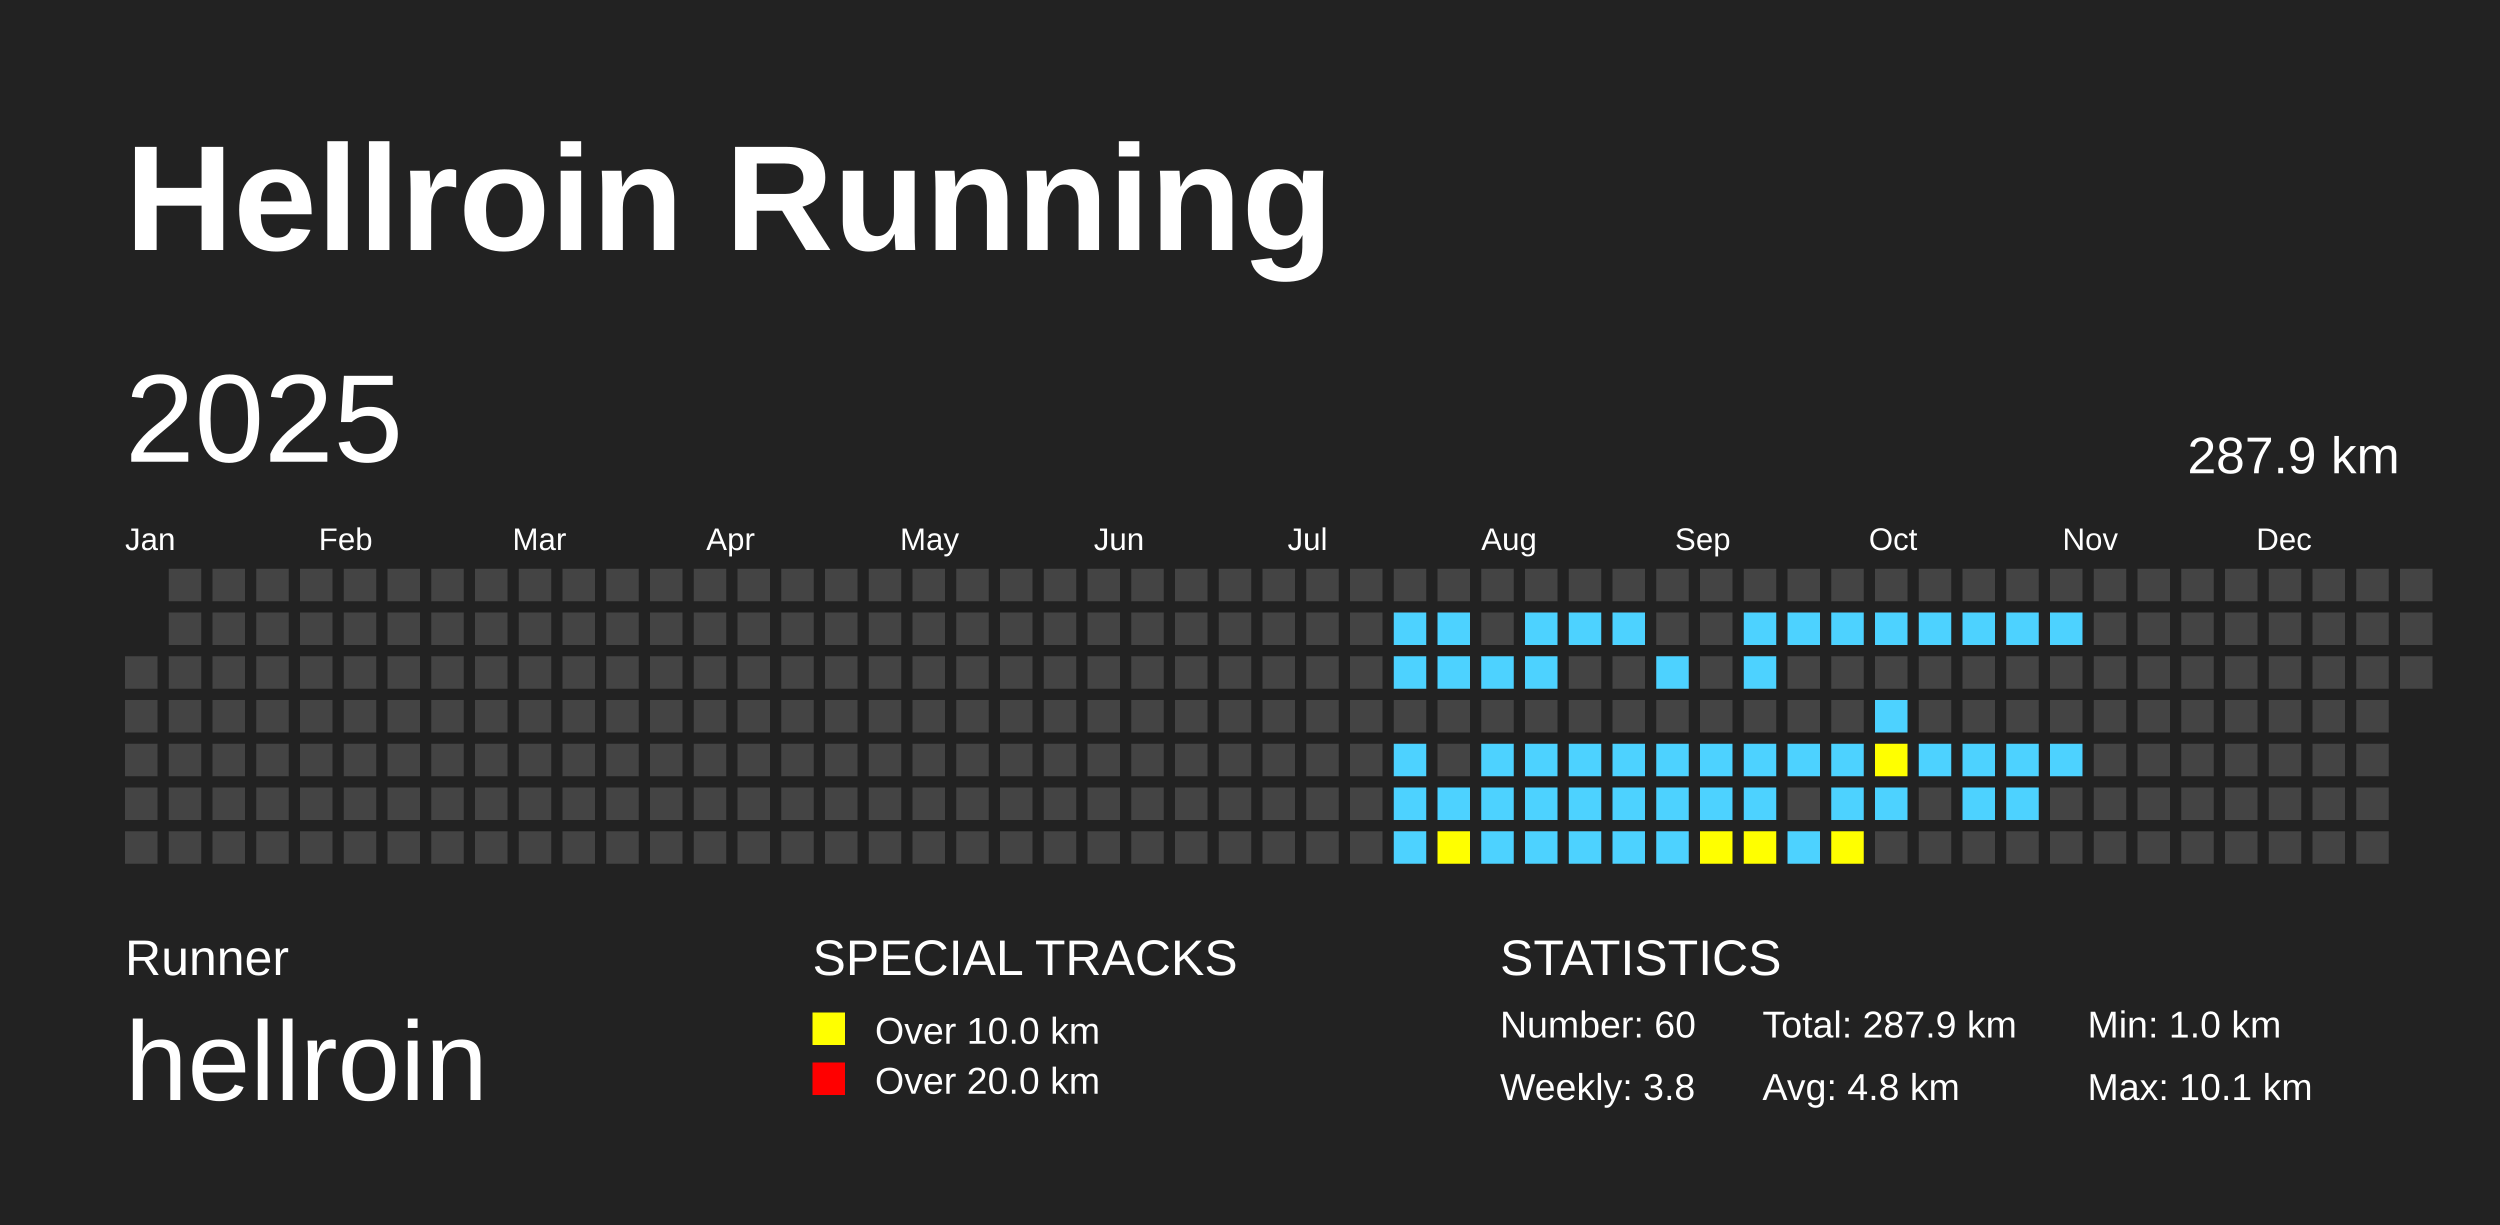
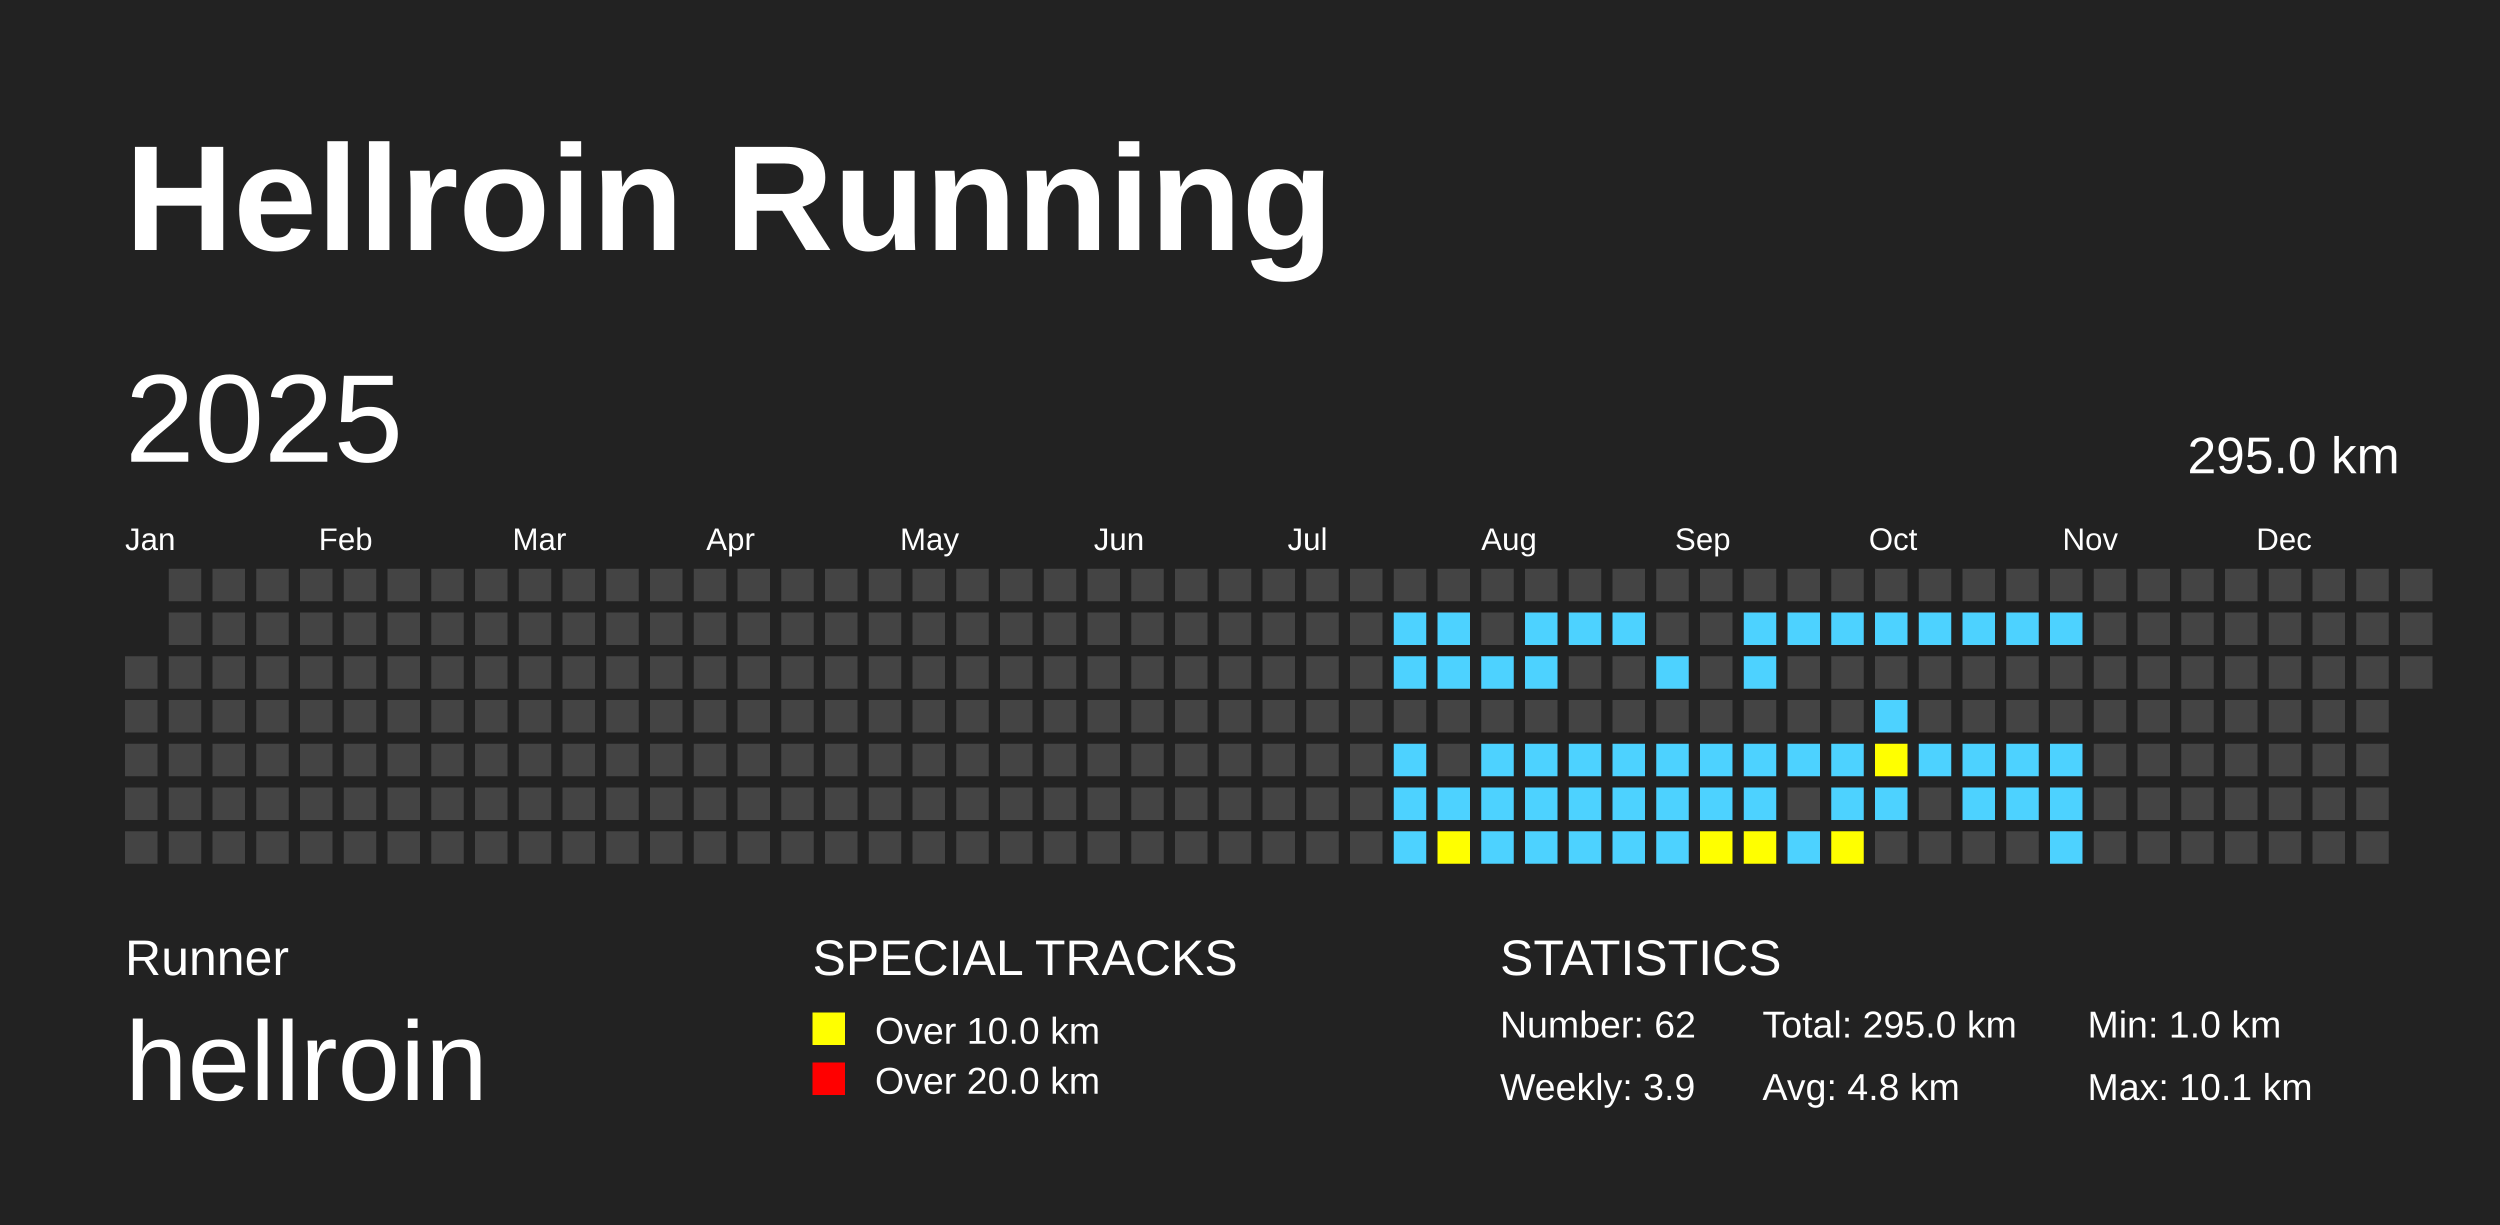
<svg xmlns="http://www.w3.org/2000/svg" baseProfile="full" height="98mm" version="1.1" viewBox="0,0,200,98" width="200mm">
  <defs />
  <rect fill="#222222" height="98" width="200" x="0" y="0" />
  <text fill="#FFFFFF" style="font-size:12px; font-family:Arial; font-weight:bold;" x="10" y="20">Hellroin Running</text>
  <text fill="#FFFFFF" style="font-size:4px; font-family:Arial" x="10" y="78">Runner</text>
  <text fill="#FFFFFF" style="font-size:9px; font-family:Arial" x="10" y="88">hellroin</text>
  <text fill="#FFFFFF" style="font-size:4px; font-family:Arial" x="65" y="78">SPECIAL TRACKS</text>
  <rect fill="yellow" height="2.6" width="2.6" x="65" y="81" />
  <text fill="#FFFFFF" style="font-size:3px; font-family:Arial" x="70" y="83.5">Over 10.0 km</text>
  <rect fill="red" height="2.6" width="2.6" x="65" y="85" />
  <text fill="#FFFFFF" style="font-size:3px; font-family:Arial" x="70" y="87.5">Over 20.0 km</text>
  <text fill="#FFFFFF" style="font-size:4px; font-family:Arial" x="120" y="78">STATISTICS</text>
-   <text fill="#FFFFFF" style="font-size:3px; font-family:Arial" x="120" y="83">Number: 60</text>
-   <text fill="#FFFFFF" style="font-size:3px; font-family:Arial" x="120" y="88">Weekly: 3.8</text>
-   <text fill="#FFFFFF" style="font-size:3px; font-family:Arial" x="141" y="83">Total: 287.9 km</text>
+   <text fill="#FFFFFF" style="font-size:3px; font-family:Arial" x="120" y="83">Number: 62</text>
+   <text fill="#FFFFFF" style="font-size:3px; font-family:Arial" x="120" y="88">Weekly: 3.9</text>
+   <text fill="#FFFFFF" style="font-size:3px; font-family:Arial" x="141" y="83">Total: 295.0 km</text>
  <text fill="#FFFFFF" style="font-size:3px; font-family:Arial" x="141" y="88">Avg: 4.8 km</text>
  <text fill="#FFFFFF" style="font-size:3px; font-family:Arial" x="167" y="83">Min: 1.0 km</text>
  <text fill="#FFFFFF" style="font-size:3px; font-family:Arial" x="167" y="88">Max: 10.1 km</text>
  <text dominant-baseline="hanging" fill="#FFFFFF" style="font-size:10.0px; font-family:Arial;" x="10" y="30">2025</text>
-   <text dominant-baseline="hanging" fill="#FFFFFF" style="font-size:4.125px; font-family:Arial;" x="175" y="35">287.9 km</text>
+   <text dominant-baseline="hanging" fill="#FFFFFF" style="font-size:4.125px; font-family:Arial;" x="175" y="35">295.0 km</text>
  <text fill="#FFFFFF" style="font-size:2.5px; font-family:Arial" x="10.0" y="44">Jan</text>
  <text fill="#FFFFFF" style="font-size:2.5px; font-family:Arial" x="25.5" y="44">Feb</text>
  <text fill="#FFFFFF" style="font-size:2.5px; font-family:Arial" x="41.0" y="44">Mar</text>
  <text fill="#FFFFFF" style="font-size:2.5px; font-family:Arial" x="56.5" y="44">Apr</text>
  <text fill="#FFFFFF" style="font-size:2.5px; font-family:Arial" x="72.0" y="44">May</text>
  <text fill="#FFFFFF" style="font-size:2.5px; font-family:Arial" x="87.5" y="44">Jun</text>
  <text fill="#FFFFFF" style="font-size:2.5px; font-family:Arial" x="103.0" y="44">Jul</text>
  <text fill="#FFFFFF" style="font-size:2.5px; font-family:Arial" x="118.5" y="44">Aug</text>
  <text fill="#FFFFFF" style="font-size:2.5px; font-family:Arial" x="134.0" y="44">Sep</text>
  <text fill="#FFFFFF" style="font-size:2.5px; font-family:Arial" x="149.5" y="44">Oct</text>
  <text fill="#FFFFFF" style="font-size:2.5px; font-family:Arial" x="165.0" y="44">Nov</text>
  <text fill="#FFFFFF" style="font-size:2.5px; font-family:Arial" x="180.5" y="44">Dec</text>
  <rect fill="#444444" height="2.6" width="2.6" x="10.0" y="52.5" />
  <rect fill="#444444" height="2.6" width="2.6" x="10.0" y="56.0" />
  <rect fill="#444444" height="2.6" width="2.6" x="10.0" y="59.5" />
  <rect fill="#444444" height="2.6" width="2.6" x="10.0" y="63.0" />
  <rect fill="#444444" height="2.6" width="2.6" x="10.0" y="66.5" />
  <rect fill="#444444" height="2.6" width="2.6" x="13.5" y="45.5" />
  <rect fill="#444444" height="2.6" width="2.6" x="13.5" y="49.0" />
  <rect fill="#444444" height="2.6" width="2.6" x="13.5" y="52.5" />
  <rect fill="#444444" height="2.6" width="2.6" x="13.5" y="56.0" />
  <rect fill="#444444" height="2.6" width="2.6" x="13.5" y="59.5" />
  <rect fill="#444444" height="2.6" width="2.6" x="13.5" y="63.0" />
  <rect fill="#444444" height="2.6" width="2.6" x="13.5" y="66.5" />
  <rect fill="#444444" height="2.6" width="2.6" x="17.0" y="45.5" />
  <rect fill="#444444" height="2.6" width="2.6" x="17.0" y="49.0" />
  <rect fill="#444444" height="2.6" width="2.6" x="17.0" y="52.5" />
  <rect fill="#444444" height="2.6" width="2.6" x="17.0" y="56.0" />
  <rect fill="#444444" height="2.6" width="2.6" x="17.0" y="59.5" />
  <rect fill="#444444" height="2.6" width="2.6" x="17.0" y="63.0" />
  <rect fill="#444444" height="2.6" width="2.6" x="17.0" y="66.5" />
  <rect fill="#444444" height="2.6" width="2.6" x="20.5" y="45.5" />
  <rect fill="#444444" height="2.6" width="2.6" x="20.5" y="49.0" />
  <rect fill="#444444" height="2.6" width="2.6" x="20.5" y="52.5" />
  <rect fill="#444444" height="2.6" width="2.6" x="20.5" y="56.0" />
  <rect fill="#444444" height="2.6" width="2.6" x="20.5" y="59.5" />
  <rect fill="#444444" height="2.6" width="2.6" x="20.5" y="63.0" />
  <rect fill="#444444" height="2.6" width="2.6" x="20.5" y="66.5" />
  <rect fill="#444444" height="2.6" width="2.6" x="24.0" y="45.5" />
  <rect fill="#444444" height="2.6" width="2.6" x="24.0" y="49.0" />
  <rect fill="#444444" height="2.6" width="2.6" x="24.0" y="52.5" />
  <rect fill="#444444" height="2.6" width="2.6" x="24.0" y="56.0" />
  <rect fill="#444444" height="2.6" width="2.6" x="24.0" y="59.5" />
  <rect fill="#444444" height="2.6" width="2.6" x="24.0" y="63.0" />
  <rect fill="#444444" height="2.6" width="2.6" x="24.0" y="66.5" />
  <rect fill="#444444" height="2.6" width="2.6" x="27.5" y="45.5" />
  <rect fill="#444444" height="2.6" width="2.6" x="27.5" y="49.0" />
  <rect fill="#444444" height="2.6" width="2.6" x="27.5" y="52.5" />
  <rect fill="#444444" height="2.6" width="2.6" x="27.5" y="56.0" />
  <rect fill="#444444" height="2.6" width="2.6" x="27.5" y="59.5" />
  <rect fill="#444444" height="2.6" width="2.6" x="27.5" y="63.0" />
  <rect fill="#444444" height="2.6" width="2.6" x="27.5" y="66.5" />
  <rect fill="#444444" height="2.6" width="2.6" x="31.0" y="45.5" />
  <rect fill="#444444" height="2.6" width="2.6" x="31.0" y="49.0" />
  <rect fill="#444444" height="2.6" width="2.6" x="31.0" y="52.5" />
  <rect fill="#444444" height="2.6" width="2.6" x="31.0" y="56.0" />
  <rect fill="#444444" height="2.6" width="2.6" x="31.0" y="59.5" />
  <rect fill="#444444" height="2.6" width="2.6" x="31.0" y="63.0" />
  <rect fill="#444444" height="2.6" width="2.6" x="31.0" y="66.5" />
  <rect fill="#444444" height="2.6" width="2.6" x="34.5" y="45.5" />
  <rect fill="#444444" height="2.6" width="2.6" x="34.5" y="49.0" />
  <rect fill="#444444" height="2.6" width="2.6" x="34.5" y="52.5" />
  <rect fill="#444444" height="2.6" width="2.6" x="34.5" y="56.0" />
  <rect fill="#444444" height="2.6" width="2.6" x="34.5" y="59.5" />
  <rect fill="#444444" height="2.6" width="2.6" x="34.5" y="63.0" />
  <rect fill="#444444" height="2.6" width="2.6" x="34.5" y="66.5" />
  <rect fill="#444444" height="2.6" width="2.6" x="38.0" y="45.5" />
  <rect fill="#444444" height="2.6" width="2.6" x="38.0" y="49.0" />
  <rect fill="#444444" height="2.6" width="2.6" x="38.0" y="52.5" />
  <rect fill="#444444" height="2.6" width="2.6" x="38.0" y="56.0" />
  <rect fill="#444444" height="2.6" width="2.6" x="38.0" y="59.5" />
  <rect fill="#444444" height="2.6" width="2.6" x="38.0" y="63.0" />
  <rect fill="#444444" height="2.6" width="2.6" x="38.0" y="66.5" />
  <rect fill="#444444" height="2.6" width="2.6" x="41.5" y="45.5" />
  <rect fill="#444444" height="2.6" width="2.6" x="41.5" y="49.0" />
  <rect fill="#444444" height="2.6" width="2.6" x="41.5" y="52.5" />
  <rect fill="#444444" height="2.6" width="2.6" x="41.5" y="56.0" />
  <rect fill="#444444" height="2.6" width="2.6" x="41.5" y="59.5" />
  <rect fill="#444444" height="2.6" width="2.6" x="41.5" y="63.0" />
  <rect fill="#444444" height="2.6" width="2.6" x="41.5" y="66.5" />
  <rect fill="#444444" height="2.6" width="2.6" x="45.0" y="45.5" />
  <rect fill="#444444" height="2.6" width="2.6" x="45.0" y="49.0" />
  <rect fill="#444444" height="2.6" width="2.6" x="45.0" y="52.5" />
  <rect fill="#444444" height="2.6" width="2.6" x="45.0" y="56.0" />
  <rect fill="#444444" height="2.6" width="2.6" x="45.0" y="59.5" />
  <rect fill="#444444" height="2.6" width="2.6" x="45.0" y="63.0" />
  <rect fill="#444444" height="2.6" width="2.6" x="45.0" y="66.5" />
  <rect fill="#444444" height="2.6" width="2.6" x="48.5" y="45.5" />
  <rect fill="#444444" height="2.6" width="2.6" x="48.5" y="49.0" />
  <rect fill="#444444" height="2.6" width="2.6" x="48.5" y="52.5" />
  <rect fill="#444444" height="2.6" width="2.6" x="48.5" y="56.0" />
  <rect fill="#444444" height="2.6" width="2.6" x="48.5" y="59.5" />
  <rect fill="#444444" height="2.6" width="2.6" x="48.5" y="63.0" />
  <rect fill="#444444" height="2.6" width="2.6" x="48.5" y="66.5" />
  <rect fill="#444444" height="2.6" width="2.6" x="52.0" y="45.5" />
  <rect fill="#444444" height="2.6" width="2.6" x="52.0" y="49.0" />
  <rect fill="#444444" height="2.6" width="2.6" x="52.0" y="52.5" />
  <rect fill="#444444" height="2.6" width="2.6" x="52.0" y="56.0" />
  <rect fill="#444444" height="2.6" width="2.6" x="52.0" y="59.5" />
  <rect fill="#444444" height="2.6" width="2.6" x="52.0" y="63.0" />
  <rect fill="#444444" height="2.6" width="2.6" x="52.0" y="66.5" />
  <rect fill="#444444" height="2.6" width="2.6" x="55.5" y="45.5" />
  <rect fill="#444444" height="2.6" width="2.6" x="55.5" y="49.0" />
  <rect fill="#444444" height="2.6" width="2.6" x="55.5" y="52.5" />
  <rect fill="#444444" height="2.6" width="2.6" x="55.5" y="56.0" />
  <rect fill="#444444" height="2.6" width="2.6" x="55.5" y="59.5" />
  <rect fill="#444444" height="2.6" width="2.6" x="55.5" y="63.0" />
  <rect fill="#444444" height="2.6" width="2.6" x="55.5" y="66.5" />
  <rect fill="#444444" height="2.6" width="2.6" x="59.0" y="45.5" />
  <rect fill="#444444" height="2.6" width="2.6" x="59.0" y="49.0" />
  <rect fill="#444444" height="2.6" width="2.6" x="59.0" y="52.5" />
  <rect fill="#444444" height="2.6" width="2.6" x="59.0" y="56.0" />
  <rect fill="#444444" height="2.6" width="2.6" x="59.0" y="59.5" />
  <rect fill="#444444" height="2.6" width="2.6" x="59.0" y="63.0" />
  <rect fill="#444444" height="2.6" width="2.6" x="59.0" y="66.5" />
  <rect fill="#444444" height="2.6" width="2.6" x="62.5" y="45.5" />
  <rect fill="#444444" height="2.6" width="2.6" x="62.5" y="49.0" />
  <rect fill="#444444" height="2.6" width="2.6" x="62.5" y="52.5" />
  <rect fill="#444444" height="2.6" width="2.6" x="62.5" y="56.0" />
  <rect fill="#444444" height="2.6" width="2.6" x="62.5" y="59.5" />
  <rect fill="#444444" height="2.6" width="2.6" x="62.5" y="63.0" />
  <rect fill="#444444" height="2.6" width="2.6" x="62.5" y="66.5" />
  <rect fill="#444444" height="2.6" width="2.6" x="66.0" y="45.5" />
  <rect fill="#444444" height="2.6" width="2.6" x="66.0" y="49.0" />
  <rect fill="#444444" height="2.6" width="2.6" x="66.0" y="52.5" />
  <rect fill="#444444" height="2.6" width="2.6" x="66.0" y="56.0" />
  <rect fill="#444444" height="2.6" width="2.6" x="66.0" y="59.5" />
  <rect fill="#444444" height="2.6" width="2.6" x="66.0" y="63.0" />
  <rect fill="#444444" height="2.6" width="2.6" x="66.0" y="66.5" />
  <rect fill="#444444" height="2.6" width="2.6" x="69.5" y="45.5" />
  <rect fill="#444444" height="2.6" width="2.6" x="69.5" y="49.0" />
  <rect fill="#444444" height="2.6" width="2.6" x="69.5" y="52.5" />
  <rect fill="#444444" height="2.6" width="2.6" x="69.5" y="56.0" />
  <rect fill="#444444" height="2.6" width="2.6" x="69.5" y="59.5" />
  <rect fill="#444444" height="2.6" width="2.6" x="69.5" y="63.0" />
  <rect fill="#444444" height="2.6" width="2.6" x="69.5" y="66.5" />
  <rect fill="#444444" height="2.6" width="2.6" x="73.0" y="45.5" />
  <rect fill="#444444" height="2.6" width="2.6" x="73.0" y="49.0" />
  <rect fill="#444444" height="2.6" width="2.6" x="73.0" y="52.5" />
  <rect fill="#444444" height="2.6" width="2.6" x="73.0" y="56.0" />
  <rect fill="#444444" height="2.6" width="2.6" x="73.0" y="59.5" />
  <rect fill="#444444" height="2.6" width="2.6" x="73.0" y="63.0" />
  <rect fill="#444444" height="2.6" width="2.6" x="73.0" y="66.5" />
  <rect fill="#444444" height="2.6" width="2.6" x="76.5" y="45.5" />
  <rect fill="#444444" height="2.6" width="2.6" x="76.5" y="49.0" />
  <rect fill="#444444" height="2.6" width="2.6" x="76.5" y="52.5" />
  <rect fill="#444444" height="2.6" width="2.6" x="76.5" y="56.0" />
  <rect fill="#444444" height="2.6" width="2.6" x="76.5" y="59.5" />
  <rect fill="#444444" height="2.6" width="2.6" x="76.5" y="63.0" />
  <rect fill="#444444" height="2.6" width="2.6" x="76.5" y="66.5" />
  <rect fill="#444444" height="2.6" width="2.6" x="80.0" y="45.5" />
  <rect fill="#444444" height="2.6" width="2.6" x="80.0" y="49.0" />
  <rect fill="#444444" height="2.6" width="2.6" x="80.0" y="52.5" />
  <rect fill="#444444" height="2.6" width="2.6" x="80.0" y="56.0" />
  <rect fill="#444444" height="2.6" width="2.6" x="80.0" y="59.5" />
  <rect fill="#444444" height="2.6" width="2.6" x="80.0" y="63.0" />
  <rect fill="#444444" height="2.6" width="2.6" x="80.0" y="66.5" />
  <rect fill="#444444" height="2.6" width="2.6" x="83.5" y="45.5" />
  <rect fill="#444444" height="2.6" width="2.6" x="83.5" y="49.0" />
  <rect fill="#444444" height="2.6" width="2.6" x="83.5" y="52.5" />
  <rect fill="#444444" height="2.6" width="2.6" x="83.5" y="56.0" />
  <rect fill="#444444" height="2.6" width="2.6" x="83.5" y="59.5" />
  <rect fill="#444444" height="2.6" width="2.6" x="83.5" y="63.0" />
  <rect fill="#444444" height="2.6" width="2.6" x="83.5" y="66.5" />
  <rect fill="#444444" height="2.6" width="2.6" x="87.0" y="45.5" />
  <rect fill="#444444" height="2.6" width="2.6" x="87.0" y="49.0" />
  <rect fill="#444444" height="2.6" width="2.6" x="87.0" y="52.5" />
  <rect fill="#444444" height="2.6" width="2.6" x="87.0" y="56.0" />
  <rect fill="#444444" height="2.6" width="2.6" x="87.0" y="59.5" />
  <rect fill="#444444" height="2.6" width="2.6" x="87.0" y="63.0" />
  <rect fill="#444444" height="2.6" width="2.6" x="87.0" y="66.5" />
  <rect fill="#444444" height="2.6" width="2.6" x="90.5" y="45.5" />
  <rect fill="#444444" height="2.6" width="2.6" x="90.5" y="49.0" />
  <rect fill="#444444" height="2.6" width="2.6" x="90.5" y="52.5" />
  <rect fill="#444444" height="2.6" width="2.6" x="90.5" y="56.0" />
  <rect fill="#444444" height="2.6" width="2.6" x="90.5" y="59.5" />
  <rect fill="#444444" height="2.6" width="2.6" x="90.5" y="63.0" />
  <rect fill="#444444" height="2.6" width="2.6" x="90.5" y="66.5" />
  <rect fill="#444444" height="2.6" width="2.6" x="94.0" y="45.5" />
  <rect fill="#444444" height="2.6" width="2.6" x="94.0" y="49.0" />
  <rect fill="#444444" height="2.6" width="2.6" x="94.0" y="52.5" />
  <rect fill="#444444" height="2.6" width="2.6" x="94.0" y="56.0" />
  <rect fill="#444444" height="2.6" width="2.6" x="94.0" y="59.5" />
  <rect fill="#444444" height="2.6" width="2.6" x="94.0" y="63.0" />
  <rect fill="#444444" height="2.6" width="2.6" x="94.0" y="66.5" />
  <rect fill="#444444" height="2.6" width="2.6" x="97.5" y="45.5" />
  <rect fill="#444444" height="2.6" width="2.6" x="97.5" y="49.0" />
  <rect fill="#444444" height="2.6" width="2.6" x="97.5" y="52.5" />
  <rect fill="#444444" height="2.6" width="2.6" x="97.5" y="56.0" />
  <rect fill="#444444" height="2.6" width="2.6" x="97.5" y="59.5" />
  <rect fill="#444444" height="2.6" width="2.6" x="97.5" y="63.0" />
  <rect fill="#444444" height="2.6" width="2.6" x="97.5" y="66.5" />
  <rect fill="#444444" height="2.6" width="2.6" x="101.0" y="45.5" />
  <rect fill="#444444" height="2.6" width="2.6" x="101.0" y="49.0" />
  <rect fill="#444444" height="2.6" width="2.6" x="101.0" y="52.5" />
  <rect fill="#444444" height="2.6" width="2.6" x="101.0" y="56.0" />
  <rect fill="#444444" height="2.6" width="2.6" x="101.0" y="59.5" />
  <rect fill="#444444" height="2.6" width="2.6" x="101.0" y="63.0" />
  <rect fill="#444444" height="2.6" width="2.6" x="101.0" y="66.5" />
  <rect fill="#444444" height="2.6" width="2.6" x="104.5" y="45.5" />
  <rect fill="#444444" height="2.6" width="2.6" x="104.5" y="49.0" />
  <rect fill="#444444" height="2.6" width="2.6" x="104.5" y="52.5" />
  <rect fill="#444444" height="2.6" width="2.6" x="104.5" y="56.0" />
  <rect fill="#444444" height="2.6" width="2.6" x="104.5" y="59.5" />
  <rect fill="#444444" height="2.6" width="2.6" x="104.5" y="63.0" />
  <rect fill="#444444" height="2.6" width="2.6" x="104.5" y="66.5" />
  <rect fill="#444444" height="2.6" width="2.6" x="108.0" y="45.5" />
  <rect fill="#444444" height="2.6" width="2.6" x="108.0" y="49.0" />
  <rect fill="#444444" height="2.6" width="2.6" x="108.0" y="52.5" />
  <rect fill="#444444" height="2.6" width="2.6" x="108.0" y="56.0" />
  <rect fill="#444444" height="2.6" width="2.6" x="108.0" y="59.5" />
  <rect fill="#444444" height="2.6" width="2.6" x="108.0" y="63.0" />
  <rect fill="#444444" height="2.6" width="2.6" x="108.0" y="66.5" />
  <rect fill="#444444" height="2.6" width="2.6" x="111.5" y="45.5" />
  <rect fill="#4DD2FF" height="2.6" width="2.6" x="111.5" y="49.0" />
  <rect fill="#4DD2FF" height="2.6" width="2.6" x="111.5" y="52.5" />
  <rect fill="#444444" height="2.6" width="2.6" x="111.5" y="56.0" />
  <rect fill="#4DD2FF" height="2.6" width="2.6" x="111.5" y="59.5" />
  <rect fill="#4DD2FF" height="2.6" width="2.6" x="111.5" y="63.0" />
  <rect fill="#4DD2FF" height="2.6" width="2.6" x="111.5" y="66.5" />
  <rect fill="#444444" height="2.6" width="2.6" x="115.0" y="45.5" />
  <rect fill="#4DD2FF" height="2.6" width="2.6" x="115.0" y="49.0" />
  <rect fill="#4DD2FF" height="2.6" width="2.6" x="115.0" y="52.5" />
  <rect fill="#444444" height="2.6" width="2.6" x="115.0" y="56.0" />
  <rect fill="#444444" height="2.6" width="2.6" x="115.0" y="59.5" />
  <rect fill="#4DD2FF" height="2.6" width="2.6" x="115.0" y="63.0" />
  <rect fill="yellow" height="2.6" width="2.6" x="115.0" y="66.5" />
  <rect fill="#444444" height="2.6" width="2.6" x="118.5" y="45.5" />
  <rect fill="#444444" height="2.6" width="2.6" x="118.5" y="49.0" />
  <rect fill="#4DD2FF" height="2.6" width="2.6" x="118.5" y="52.5" />
  <rect fill="#444444" height="2.6" width="2.6" x="118.5" y="56.0" />
  <rect fill="#4DD2FF" height="2.6" width="2.6" x="118.5" y="59.5" />
  <rect fill="#4DD2FF" height="2.6" width="2.6" x="118.5" y="63.0" />
  <rect fill="#4DD2FF" height="2.6" width="2.6" x="118.5" y="66.5" />
  <rect fill="#444444" height="2.6" width="2.6" x="122.0" y="45.5" />
  <rect fill="#4DD2FF" height="2.6" width="2.6" x="122.0" y="49.0" />
  <rect fill="#4DD2FF" height="2.6" width="2.6" x="122.0" y="52.5" />
  <rect fill="#444444" height="2.6" width="2.6" x="122.0" y="56.0" />
  <rect fill="#4DD2FF" height="2.6" width="2.6" x="122.0" y="59.5" />
  <rect fill="#4DD2FF" height="2.6" width="2.6" x="122.0" y="63.0" />
  <rect fill="#4DD2FF" height="2.6" width="2.6" x="122.0" y="66.5" />
  <rect fill="#444444" height="2.6" width="2.6" x="125.5" y="45.5" />
  <rect fill="#4DD2FF" height="2.6" width="2.6" x="125.5" y="49.0" />
  <rect fill="#444444" height="2.6" width="2.6" x="125.5" y="52.5" />
  <rect fill="#444444" height="2.6" width="2.6" x="125.5" y="56.0" />
  <rect fill="#4DD2FF" height="2.6" width="2.6" x="125.5" y="59.5" />
  <rect fill="#4DD2FF" height="2.6" width="2.6" x="125.5" y="63.0" />
  <rect fill="#4DD2FF" height="2.6" width="2.6" x="125.5" y="66.5" />
  <rect fill="#444444" height="2.6" width="2.6" x="129.0" y="45.5" />
  <rect fill="#4DD2FF" height="2.6" width="2.6" x="129.0" y="49.0" />
  <rect fill="#444444" height="2.6" width="2.6" x="129.0" y="52.5" />
  <rect fill="#444444" height="2.6" width="2.6" x="129.0" y="56.0" />
  <rect fill="#4DD2FF" height="2.6" width="2.6" x="129.0" y="59.5" />
  <rect fill="#4DD2FF" height="2.6" width="2.6" x="129.0" y="63.0" />
  <rect fill="#4DD2FF" height="2.6" width="2.6" x="129.0" y="66.5" />
  <rect fill="#444444" height="2.6" width="2.6" x="132.5" y="45.5" />
  <rect fill="#444444" height="2.6" width="2.6" x="132.5" y="49.0" />
  <rect fill="#4DD2FF" height="2.6" width="2.6" x="132.5" y="52.5" />
  <rect fill="#444444" height="2.6" width="2.6" x="132.5" y="56.0" />
  <rect fill="#4DD2FF" height="2.6" width="2.6" x="132.5" y="59.5" />
  <rect fill="#4DD2FF" height="2.6" width="2.6" x="132.5" y="63.0" />
  <rect fill="#4DD2FF" height="2.6" width="2.6" x="132.5" y="66.5" />
  <rect fill="#444444" height="2.6" width="2.6" x="136.0" y="45.5" />
  <rect fill="#444444" height="2.6" width="2.6" x="136.0" y="49.0" />
  <rect fill="#444444" height="2.6" width="2.6" x="136.0" y="52.5" />
  <rect fill="#444444" height="2.6" width="2.6" x="136.0" y="56.0" />
  <rect fill="#4DD2FF" height="2.6" width="2.6" x="136.0" y="59.5" />
  <rect fill="#4DD2FF" height="2.6" width="2.6" x="136.0" y="63.0" />
  <rect fill="yellow" height="2.6" width="2.6" x="136.0" y="66.5" />
  <rect fill="#444444" height="2.6" width="2.6" x="139.5" y="45.5" />
  <rect fill="#4DD2FF" height="2.6" width="2.6" x="139.5" y="49.0" />
  <rect fill="#4DD2FF" height="2.6" width="2.6" x="139.5" y="52.5" />
  <rect fill="#444444" height="2.6" width="2.6" x="139.5" y="56.0" />
  <rect fill="#4DD2FF" height="2.6" width="2.6" x="139.5" y="59.5" />
  <rect fill="#4DD2FF" height="2.6" width="2.6" x="139.5" y="63.0" />
  <rect fill="yellow" height="2.6" width="2.6" x="139.5" y="66.5" />
  <rect fill="#444444" height="2.6" width="2.6" x="143.0" y="45.5" />
  <rect fill="#4DD2FF" height="2.6" width="2.6" x="143.0" y="49.0" />
  <rect fill="#444444" height="2.6" width="2.6" x="143.0" y="52.5" />
  <rect fill="#444444" height="2.6" width="2.6" x="143.0" y="56.0" />
  <rect fill="#4DD2FF" height="2.6" width="2.6" x="143.0" y="59.5" />
  <rect fill="#444444" height="2.6" width="2.6" x="143.0" y="63.0" />
  <rect fill="#4DD2FF" height="2.6" width="2.6" x="143.0" y="66.5" />
  <rect fill="#444444" height="2.6" width="2.6" x="146.5" y="45.5" />
  <rect fill="#4DD2FF" height="2.6" width="2.6" x="146.5" y="49.0" />
  <rect fill="#444444" height="2.6" width="2.6" x="146.5" y="52.5" />
  <rect fill="#444444" height="2.6" width="2.6" x="146.5" y="56.0" />
  <rect fill="#4DD2FF" height="2.6" width="2.6" x="146.5" y="59.5" />
  <rect fill="#4DD2FF" height="2.6" width="2.6" x="146.5" y="63.0" />
  <rect fill="yellow" height="2.6" width="2.6" x="146.5" y="66.5" />
  <rect fill="#444444" height="2.6" width="2.6" x="150.0" y="45.5" />
  <rect fill="#4DD2FF" height="2.6" width="2.6" x="150.0" y="49.0" />
  <rect fill="#444444" height="2.6" width="2.6" x="150.0" y="52.5" />
  <rect fill="#4DD2FF" height="2.6" width="2.6" x="150.0" y="56.0" />
  <rect fill="yellow" height="2.6" width="2.6" x="150.0" y="59.5" />
  <rect fill="#4DD2FF" height="2.6" width="2.6" x="150.0" y="63.0" />
  <rect fill="#444444" height="2.6" width="2.6" x="150.0" y="66.5" />
  <rect fill="#444444" height="2.6" width="2.6" x="153.5" y="45.5" />
  <rect fill="#4DD2FF" height="2.6" width="2.6" x="153.5" y="49.0" />
  <rect fill="#444444" height="2.6" width="2.6" x="153.5" y="52.5" />
  <rect fill="#444444" height="2.6" width="2.6" x="153.5" y="56.0" />
  <rect fill="#4DD2FF" height="2.6" width="2.6" x="153.5" y="59.5" />
  <rect fill="#444444" height="2.6" width="2.6" x="153.5" y="63.0" />
  <rect fill="#444444" height="2.6" width="2.6" x="153.5" y="66.5" />
  <rect fill="#444444" height="2.6" width="2.6" x="157.0" y="45.5" />
  <rect fill="#4DD2FF" height="2.6" width="2.6" x="157.0" y="49.0" />
  <rect fill="#444444" height="2.6" width="2.6" x="157.0" y="52.5" />
  <rect fill="#444444" height="2.6" width="2.6" x="157.0" y="56.0" />
  <rect fill="#4DD2FF" height="2.6" width="2.6" x="157.0" y="59.5" />
  <rect fill="#4DD2FF" height="2.6" width="2.6" x="157.0" y="63.0" />
  <rect fill="#444444" height="2.6" width="2.6" x="157.0" y="66.5" />
  <rect fill="#444444" height="2.6" width="2.6" x="160.5" y="45.5" />
  <rect fill="#4DD2FF" height="2.6" width="2.6" x="160.5" y="49.0" />
  <rect fill="#444444" height="2.6" width="2.6" x="160.5" y="52.5" />
  <rect fill="#444444" height="2.6" width="2.6" x="160.5" y="56.0" />
  <rect fill="#4DD2FF" height="2.6" width="2.6" x="160.5" y="59.5" />
  <rect fill="#4DD2FF" height="2.6" width="2.6" x="160.5" y="63.0" />
  <rect fill="#444444" height="2.6" width="2.6" x="160.5" y="66.5" />
  <rect fill="#444444" height="2.6" width="2.6" x="164.0" y="45.5" />
  <rect fill="#4DD2FF" height="2.6" width="2.6" x="164.0" y="49.0" />
  <rect fill="#444444" height="2.6" width="2.6" x="164.0" y="52.5" />
  <rect fill="#444444" height="2.6" width="2.6" x="164.0" y="56.0" />
  <rect fill="#4DD2FF" height="2.6" width="2.6" x="164.0" y="59.5" />
-   <rect fill="#444444" height="2.6" width="2.6" x="164.0" y="63.0" />
-   <rect fill="#444444" height="2.6" width="2.6" x="164.0" y="66.5" />
+   <rect fill="#4DD2FF" height="2.6" width="2.6" x="164.0" y="63.0" />
+   <rect fill="#4DD2FF" height="2.6" width="2.6" x="164.0" y="66.5" />
  <rect fill="#444444" height="2.6" width="2.6" x="167.5" y="45.5" />
  <rect fill="#444444" height="2.6" width="2.6" x="167.5" y="49.0" />
  <rect fill="#444444" height="2.6" width="2.6" x="167.5" y="52.5" />
  <rect fill="#444444" height="2.6" width="2.6" x="167.5" y="56.0" />
  <rect fill="#444444" height="2.6" width="2.6" x="167.5" y="59.5" />
  <rect fill="#444444" height="2.6" width="2.6" x="167.5" y="63.0" />
  <rect fill="#444444" height="2.6" width="2.6" x="167.5" y="66.5" />
  <rect fill="#444444" height="2.6" width="2.6" x="171.0" y="45.5" />
  <rect fill="#444444" height="2.6" width="2.6" x="171.0" y="49.0" />
  <rect fill="#444444" height="2.6" width="2.6" x="171.0" y="52.5" />
  <rect fill="#444444" height="2.6" width="2.6" x="171.0" y="56.0" />
  <rect fill="#444444" height="2.6" width="2.6" x="171.0" y="59.5" />
  <rect fill="#444444" height="2.6" width="2.6" x="171.0" y="63.0" />
  <rect fill="#444444" height="2.6" width="2.6" x="171.0" y="66.5" />
  <rect fill="#444444" height="2.6" width="2.6" x="174.5" y="45.5" />
  <rect fill="#444444" height="2.6" width="2.6" x="174.5" y="49.0" />
  <rect fill="#444444" height="2.6" width="2.6" x="174.5" y="52.5" />
  <rect fill="#444444" height="2.6" width="2.6" x="174.5" y="56.0" />
  <rect fill="#444444" height="2.6" width="2.6" x="174.5" y="59.5" />
  <rect fill="#444444" height="2.6" width="2.6" x="174.5" y="63.0" />
  <rect fill="#444444" height="2.6" width="2.6" x="174.5" y="66.5" />
  <rect fill="#444444" height="2.6" width="2.6" x="178.0" y="45.5" />
  <rect fill="#444444" height="2.6" width="2.6" x="178.0" y="49.0" />
  <rect fill="#444444" height="2.6" width="2.6" x="178.0" y="52.5" />
  <rect fill="#444444" height="2.6" width="2.6" x="178.0" y="56.0" />
  <rect fill="#444444" height="2.6" width="2.6" x="178.0" y="59.5" />
  <rect fill="#444444" height="2.6" width="2.6" x="178.0" y="63.0" />
  <rect fill="#444444" height="2.6" width="2.6" x="178.0" y="66.5" />
  <rect fill="#444444" height="2.6" width="2.6" x="181.5" y="45.5" />
  <rect fill="#444444" height="2.6" width="2.6" x="181.5" y="49.0" />
  <rect fill="#444444" height="2.6" width="2.6" x="181.5" y="52.5" />
  <rect fill="#444444" height="2.6" width="2.6" x="181.5" y="56.0" />
  <rect fill="#444444" height="2.6" width="2.6" x="181.5" y="59.5" />
  <rect fill="#444444" height="2.6" width="2.6" x="181.5" y="63.0" />
  <rect fill="#444444" height="2.6" width="2.6" x="181.5" y="66.5" />
  <rect fill="#444444" height="2.6" width="2.6" x="185.0" y="45.5" />
  <rect fill="#444444" height="2.6" width="2.6" x="185.0" y="49.0" />
  <rect fill="#444444" height="2.6" width="2.6" x="185.0" y="52.5" />
  <rect fill="#444444" height="2.6" width="2.6" x="185.0" y="56.0" />
  <rect fill="#444444" height="2.6" width="2.6" x="185.0" y="59.5" />
  <rect fill="#444444" height="2.6" width="2.6" x="185.0" y="63.0" />
  <rect fill="#444444" height="2.6" width="2.6" x="185.0" y="66.5" />
  <rect fill="#444444" height="2.6" width="2.6" x="188.5" y="45.5" />
  <rect fill="#444444" height="2.6" width="2.6" x="188.5" y="49.0" />
  <rect fill="#444444" height="2.6" width="2.6" x="188.5" y="52.5" />
  <rect fill="#444444" height="2.6" width="2.6" x="188.5" y="56.0" />
  <rect fill="#444444" height="2.6" width="2.6" x="188.5" y="59.5" />
  <rect fill="#444444" height="2.6" width="2.6" x="188.5" y="63.0" />
  <rect fill="#444444" height="2.6" width="2.6" x="188.5" y="66.5" />
  <rect fill="#444444" height="2.6" width="2.6" x="192.0" y="45.5" />
  <rect fill="#444444" height="2.6" width="2.6" x="192.0" y="49.0" />
  <rect fill="#444444" height="2.6" width="2.6" x="192.0" y="52.5" />
</svg>
